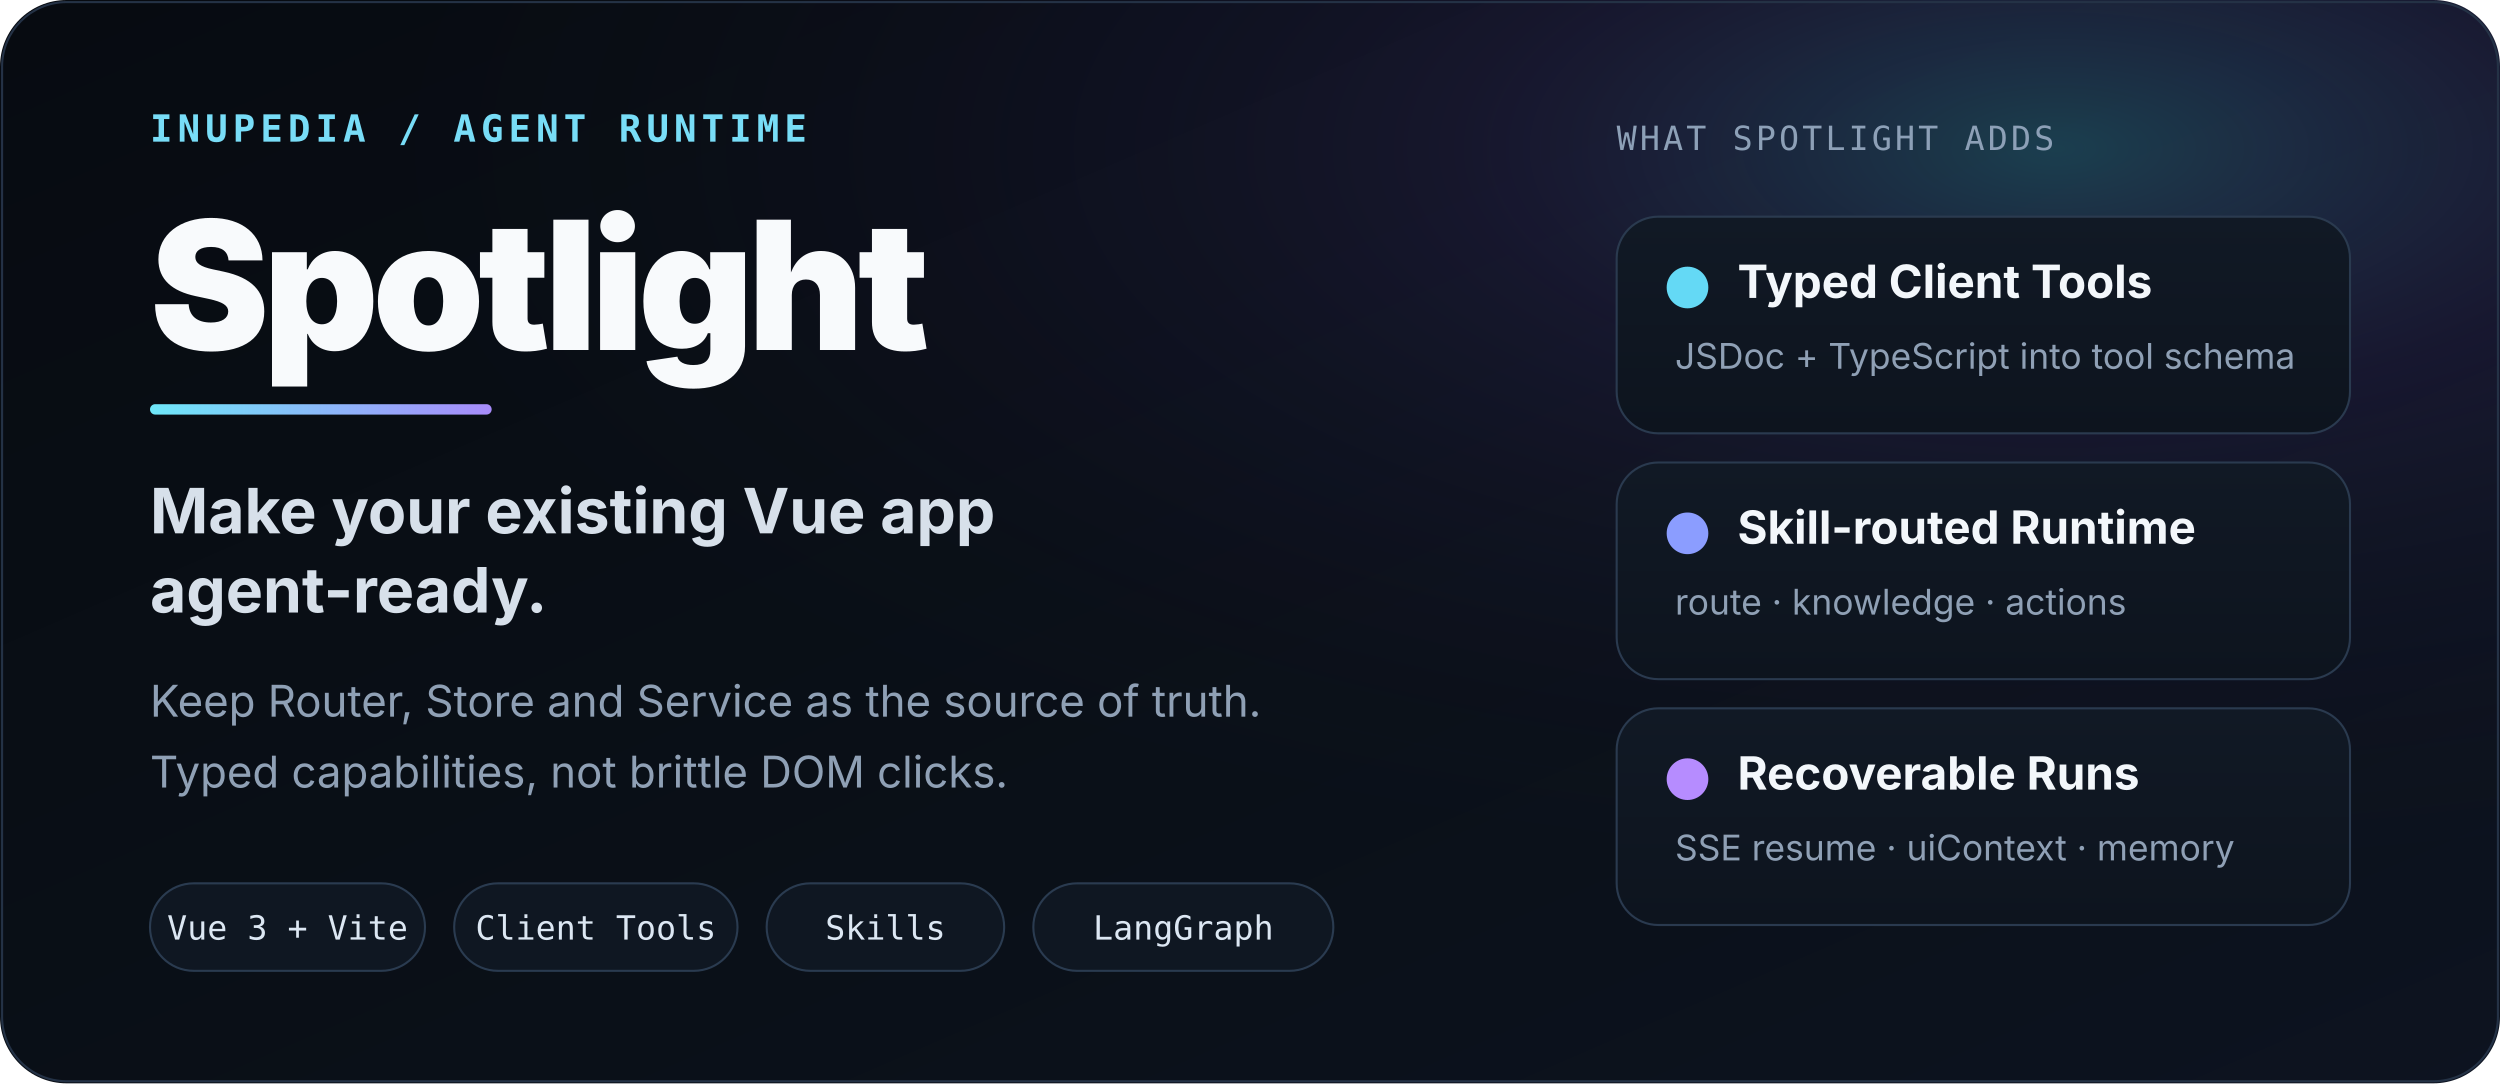
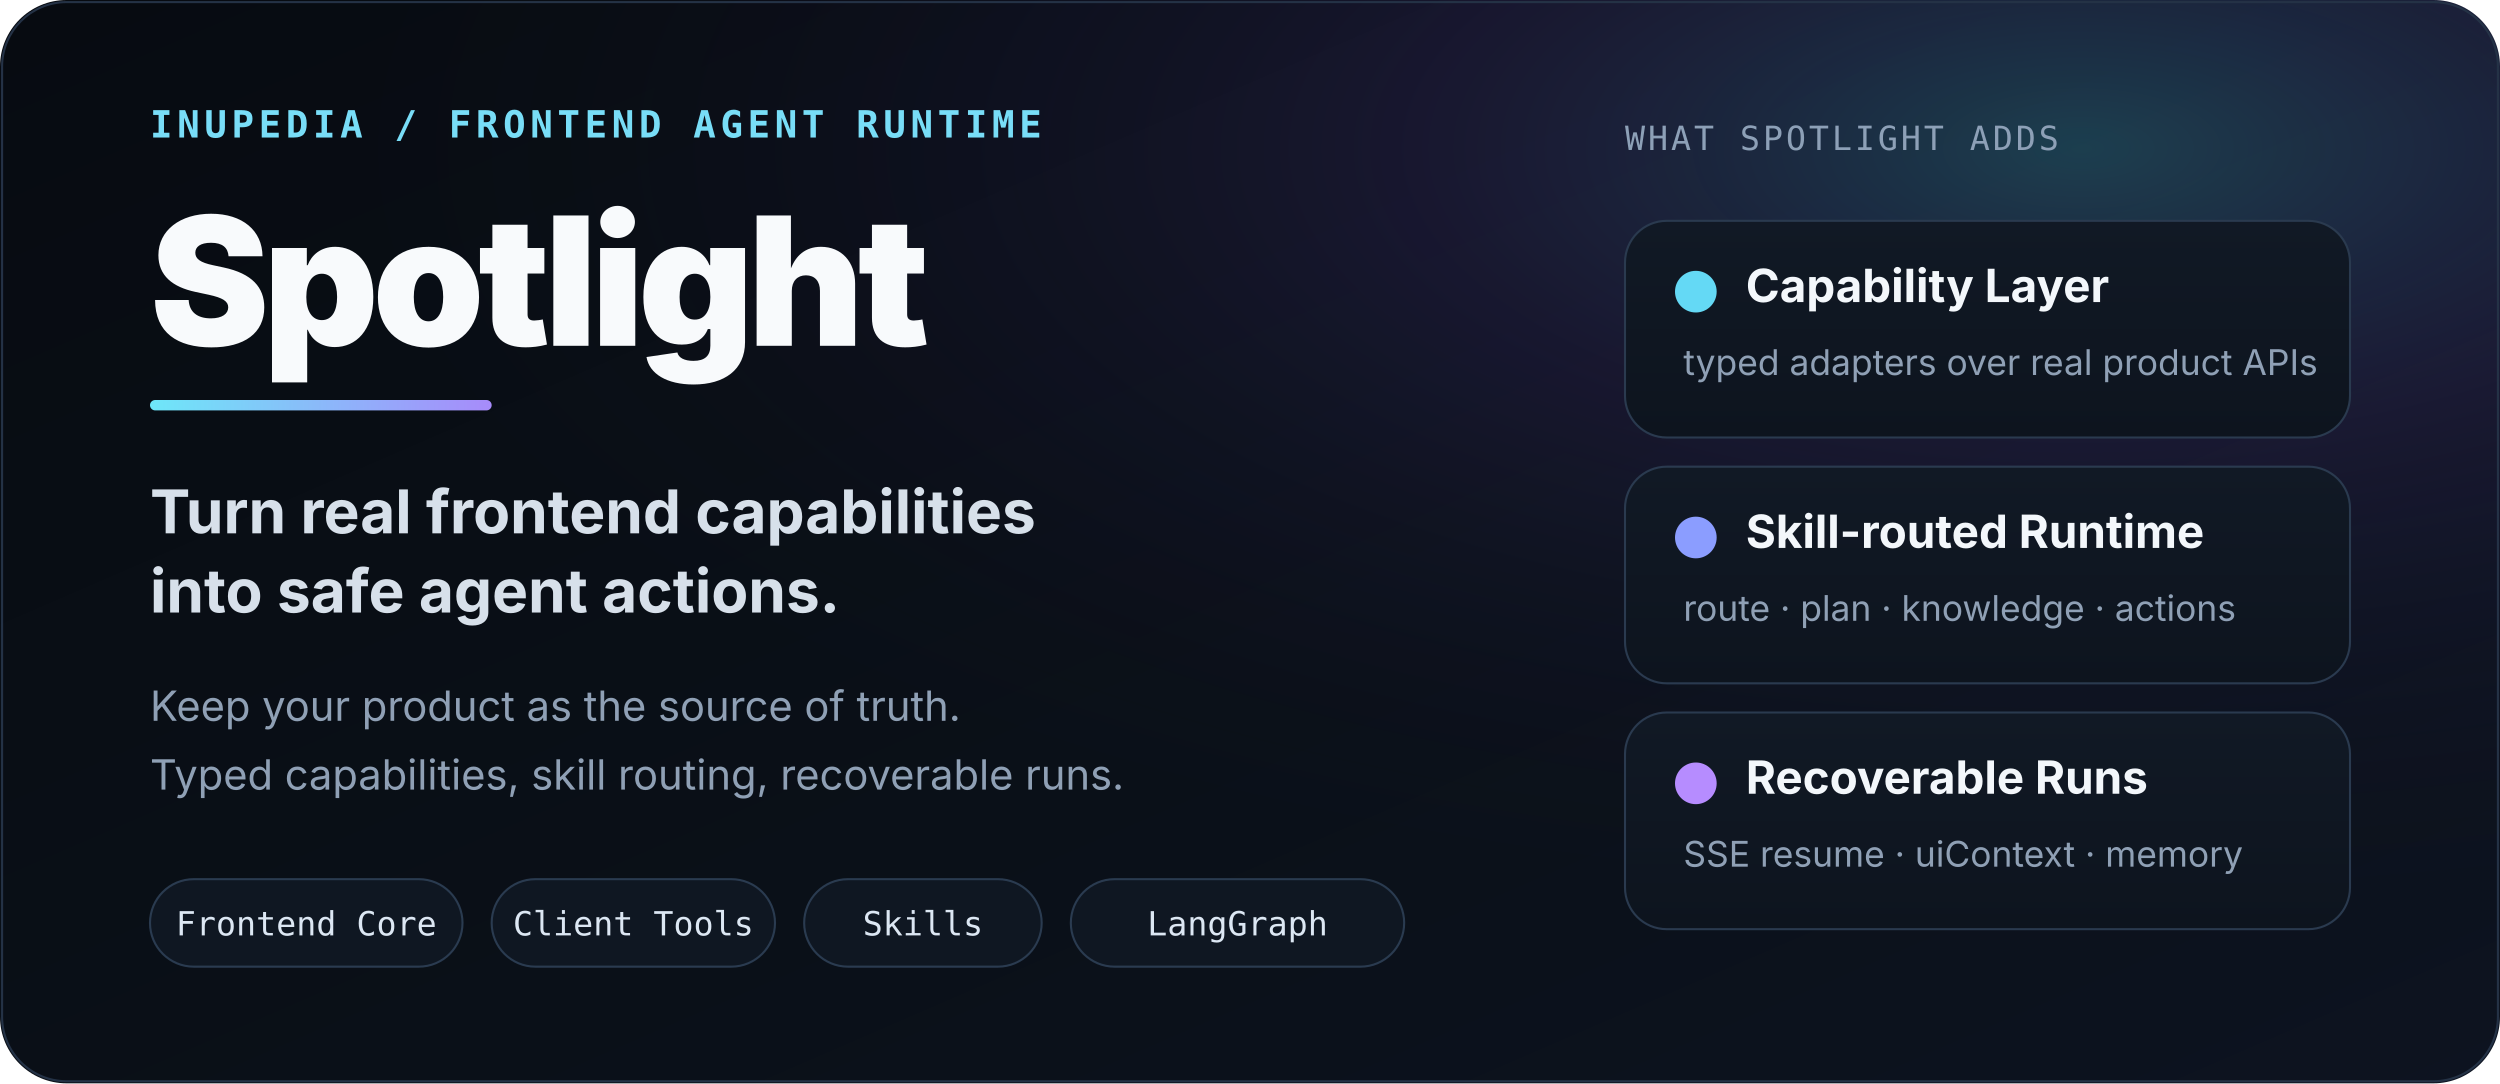
<svg xmlns="http://www.w3.org/2000/svg" width="1200" height="520" viewBox="0 0 1200 520" role="img" aria-labelledby="title desc">
  <defs>
    <linearGradient id="bg" x1="0" y1="0" x2="1" y2="1">
      <stop offset="0%" stop-color="#070B11" />
-       <stop offset="60%" stop-color="#0A1018" />
+       <stop offset="58%" stop-color="#0A1018" />
      <stop offset="100%" stop-color="#0D1320" />
    </linearGradient>
-     <radialGradient id="spot" cx="82%" cy="14%" r="70%">
+     <radialGradient id="spot" cx="83%" cy="14%" r="72%">
      <stop offset="0%" stop-color="#55D6FF" stop-opacity="0.24" />
-       <stop offset="34%" stop-color="#8B5CF6" stop-opacity="0.10" />
+       <stop offset="38%" stop-color="#8B5CF6" stop-opacity="0.11" />
      <stop offset="100%" stop-color="#0B1018" stop-opacity="0" />
    </radialGradient>
    <linearGradient id="accent" x1="0" y1="0" x2="1" y2="0">
      <stop offset="0%" stop-color="#6EE7F9" />
      <stop offset="100%" stop-color="#A78BFA" />
    </linearGradient>
    <linearGradient id="card" x1="0" y1="0" x2="0" y2="1">
      <stop offset="0%" stop-color="#111925" />
      <stop offset="100%" stop-color="#0D141E" />
    </linearGradient>
  </defs>
  <rect width="1200" height="520" rx="32" fill="url(#bg)" />
  <rect width="1200" height="520" rx="32" fill="url(#spot)" />
  <rect x="1" y="1" width="1198" height="518" rx="31" fill="none" stroke="#243246" />
-   <g transform="translate(72 68)">
-     <text x="0" y="0" fill="#78DDF7" font-family="ui-monospace, SFMono-Regular, Menlo, monospace" font-size="18" font-weight="700" letter-spacing="2.4">INUPEDIA / AGENT RUNTIME</text>
+   <g transform="translate(72 66)">
+     <text x="0" y="0" fill="#78DDF7" font-family="ui-monospace, SFMono-Regular, Menlo, monospace" font-size="18" font-weight="700" letter-spacing="2.2">INUPEDIA / FRONTEND AGENT RUNTIME</text>
    <text x="0" y="100" fill="#F8FAFC" font-family="-apple-system, BlinkMacSystemFont, Segoe UI, PingFang SC, sans-serif" font-size="86" font-weight="850" letter-spacing="-3">Spotlight</text>
    <rect x="0" y="126" width="164" height="5" rx="2.5" fill="url(#accent)" />
-     <text x="0" y="188" fill="#D7E0EA" font-family="-apple-system, BlinkMacSystemFont, Segoe UI, PingFang SC, sans-serif" font-size="30" font-weight="650">
-       Make your existing Vue app
+     <text x="0" y="190" fill="#D7E0EA" font-family="-apple-system, BlinkMacSystemFont, Segoe UI, PingFang SC, sans-serif" font-size="29" font-weight="650">
+       Turn real frontend capabilities
    </text>
-     <text x="0" y="226" fill="#D7E0EA" font-family="-apple-system, BlinkMacSystemFont, Segoe UI, PingFang SC, sans-serif" font-size="30" font-weight="650">
-       agent-ready.
+     <text x="0" y="228" fill="#D7E0EA" font-family="-apple-system, BlinkMacSystemFont, Segoe UI, PingFang SC, sans-serif" font-size="29" font-weight="650">
+       into safe agent actions.
    </text>
-     <text x="0" y="276" fill="#8FA0B5" font-family="-apple-system, BlinkMacSystemFont, Segoe UI, PingFang SC, sans-serif" font-size="21">
-       Keep Router, Store and Service as the source of truth.
+     <text x="0" y="280" fill="#8FA0B5" font-family="-apple-system, BlinkMacSystemFont, Segoe UI, PingFang SC, sans-serif" font-size="20">
+       Keep your product as the source of truth.
    </text>
-     <text x="0" y="310" fill="#8FA0B5" font-family="-apple-system, BlinkMacSystemFont, Segoe UI, PingFang SC, sans-serif" font-size="21">
-       Typed capabilities, not brittle DOM clicks.
+     <text x="0" y="313" fill="#8FA0B5" font-family="-apple-system, BlinkMacSystemFont, Segoe UI, PingFang SC, sans-serif" font-size="20">
+       Typed capabilities, skill routing, recoverable runs.
    </text>
    <g transform="translate(0 356)">
-       <rect x="0" y="0" width="132" height="42" rx="21" fill="#0F1722" stroke="#2A3B50" />
-       <text x="66" y="27" text-anchor="middle" fill="#DCE7F3" font-family="ui-monospace, SFMono-Regular, Menlo, monospace" font-size="16">Vue 3 + Vite</text>
-       <rect x="146" y="0" width="136" height="42" rx="21" fill="#0F1722" stroke="#2A3B50" />
-       <text x="214" y="27" text-anchor="middle" fill="#DCE7F3" font-family="ui-monospace, SFMono-Regular, Menlo, monospace" font-size="16">Client Tools</text>
-       <rect x="296" y="0" width="114" height="42" rx="21" fill="#0F1722" stroke="#2A3B50" />
-       <text x="353" y="27" text-anchor="middle" fill="#DCE7F3" font-family="ui-monospace, SFMono-Regular, Menlo, monospace" font-size="16">Skills</text>
-       <rect x="424" y="0" width="144" height="42" rx="21" fill="#0F1722" stroke="#2A3B50" />
-       <text x="496" y="27" text-anchor="middle" fill="#DCE7F3" font-family="ui-monospace, SFMono-Regular, Menlo, monospace" font-size="16">LangGraph</text>
+       <rect x="0" y="0" width="150" height="42" rx="21" fill="#0F1722" stroke="#2A3B50" />
+       <text x="75" y="27" text-anchor="middle" fill="#DCE7F3" font-family="ui-monospace, SFMono-Regular, Menlo, monospace" font-size="16">Frontend Core</text>
+       <rect x="164" y="0" width="136" height="42" rx="21" fill="#0F1722" stroke="#2A3B50" />
+       <text x="232" y="27" text-anchor="middle" fill="#DCE7F3" font-family="ui-monospace, SFMono-Regular, Menlo, monospace" font-size="16">Client Tools</text>
+       <rect x="314" y="0" width="114" height="42" rx="21" fill="#0F1722" stroke="#2A3B50" />
+       <text x="371" y="27" text-anchor="middle" fill="#DCE7F3" font-family="ui-monospace, SFMono-Regular, Menlo, monospace" font-size="16">Skills</text>
+       <rect x="442" y="0" width="160" height="42" rx="21" fill="#0F1722" stroke="#2A3B50" />
+       <text x="522" y="27" text-anchor="middle" fill="#DCE7F3" font-family="ui-monospace, SFMono-Regular, Menlo, monospace" font-size="16">LangGraph</text>
    </g>
  </g>
-   <g transform="translate(776 72)">
-     <text x="0" y="0" fill="#8DA0B7" font-family="ui-monospace, SFMono-Regular, Menlo, monospace" font-size="16" letter-spacing="1.5">WHAT SPOTLIGHT ADDS</text>
-     <g transform="translate(0 32)">
-       <rect x="0" y="0" width="352" height="104" rx="20" fill="url(#card)" stroke="#2A3A4F" />
+   <g transform="translate(780 72)">
+     <text x="0" y="0" fill="#8DA0B7" font-family="ui-monospace, SFMono-Regular, Menlo, monospace" font-size="16" letter-spacing="1.4">WHAT SPOTLIGHT ADDS</text>
+     <g transform="translate(0 34)">
+       <rect x="0" y="0" width="348" height="104" rx="20" fill="url(#card)" stroke="#2A3A4F" />
      <circle cx="34" cy="34" r="10" fill="#64D9F5" />
-       <text x="58" y="39" fill="#F3F7FB" font-family="-apple-system, BlinkMacSystemFont, Segoe UI, sans-serif" font-size="22" font-weight="750">Typed Client Tools</text>
-       <text x="28" y="73" fill="#8FA0B5" font-family="-apple-system, BlinkMacSystemFont, Segoe UI, sans-serif" font-size="17">JSDoc + TypeScript into tool schema</text>
+       <text x="58" y="39" fill="#F3F7FB" font-family="-apple-system, BlinkMacSystemFont, Segoe UI, sans-serif" font-size="22" font-weight="750">Capability Layer</text>
+       <text x="28" y="74" fill="#8FA0B5" font-family="-apple-system, BlinkMacSystemFont, Segoe UI, sans-serif" font-size="17">typed adapters over real product APIs</text>
    </g>
-     <g transform="translate(0 150)">
-       <rect x="0" y="0" width="352" height="104" rx="20" fill="url(#card)" stroke="#2A3A4F" />
+     <g transform="translate(0 152)">
+       <rect x="0" y="0" width="348" height="104" rx="20" fill="url(#card)" stroke="#2A3A4F" />
      <circle cx="34" cy="34" r="10" fill="#8B9DFF" />
      <text x="58" y="39" fill="#F3F7FB" font-family="-apple-system, BlinkMacSystemFont, Segoe UI, sans-serif" font-size="22" font-weight="750">Skill-routed Runtime</text>
-       <text x="28" y="73" fill="#8FA0B5" font-family="-apple-system, BlinkMacSystemFont, Segoe UI, sans-serif" font-size="17">route · knowledge · actions</text>
+       <text x="28" y="74" fill="#8FA0B5" font-family="-apple-system, BlinkMacSystemFont, Segoe UI, sans-serif" font-size="17">route · plan · knowledge · actions</text>
    </g>
-     <g transform="translate(0 268)">
-       <rect x="0" y="0" width="352" height="104" rx="20" fill="url(#card)" stroke="#2A3A4F" />
+     <g transform="translate(0 270)">
+       <rect x="0" y="0" width="348" height="104" rx="20" fill="url(#card)" stroke="#2A3A4F" />
      <circle cx="34" cy="34" r="10" fill="#B68CFF" />
      <text x="58" y="39" fill="#F3F7FB" font-family="-apple-system, BlinkMacSystemFont, Segoe UI, sans-serif" font-size="22" font-weight="750">Recoverable Runs</text>
-       <text x="28" y="73" fill="#8FA0B5" font-family="-apple-system, BlinkMacSystemFont, Segoe UI, sans-serif" font-size="17">SSE resume · uiContext · memory</text>
+       <text x="28" y="74" fill="#8FA0B5" font-family="-apple-system, BlinkMacSystemFont, Segoe UI, sans-serif" font-size="17">SSE resume · uiContext · memory</text>
    </g>
  </g>
</svg>
